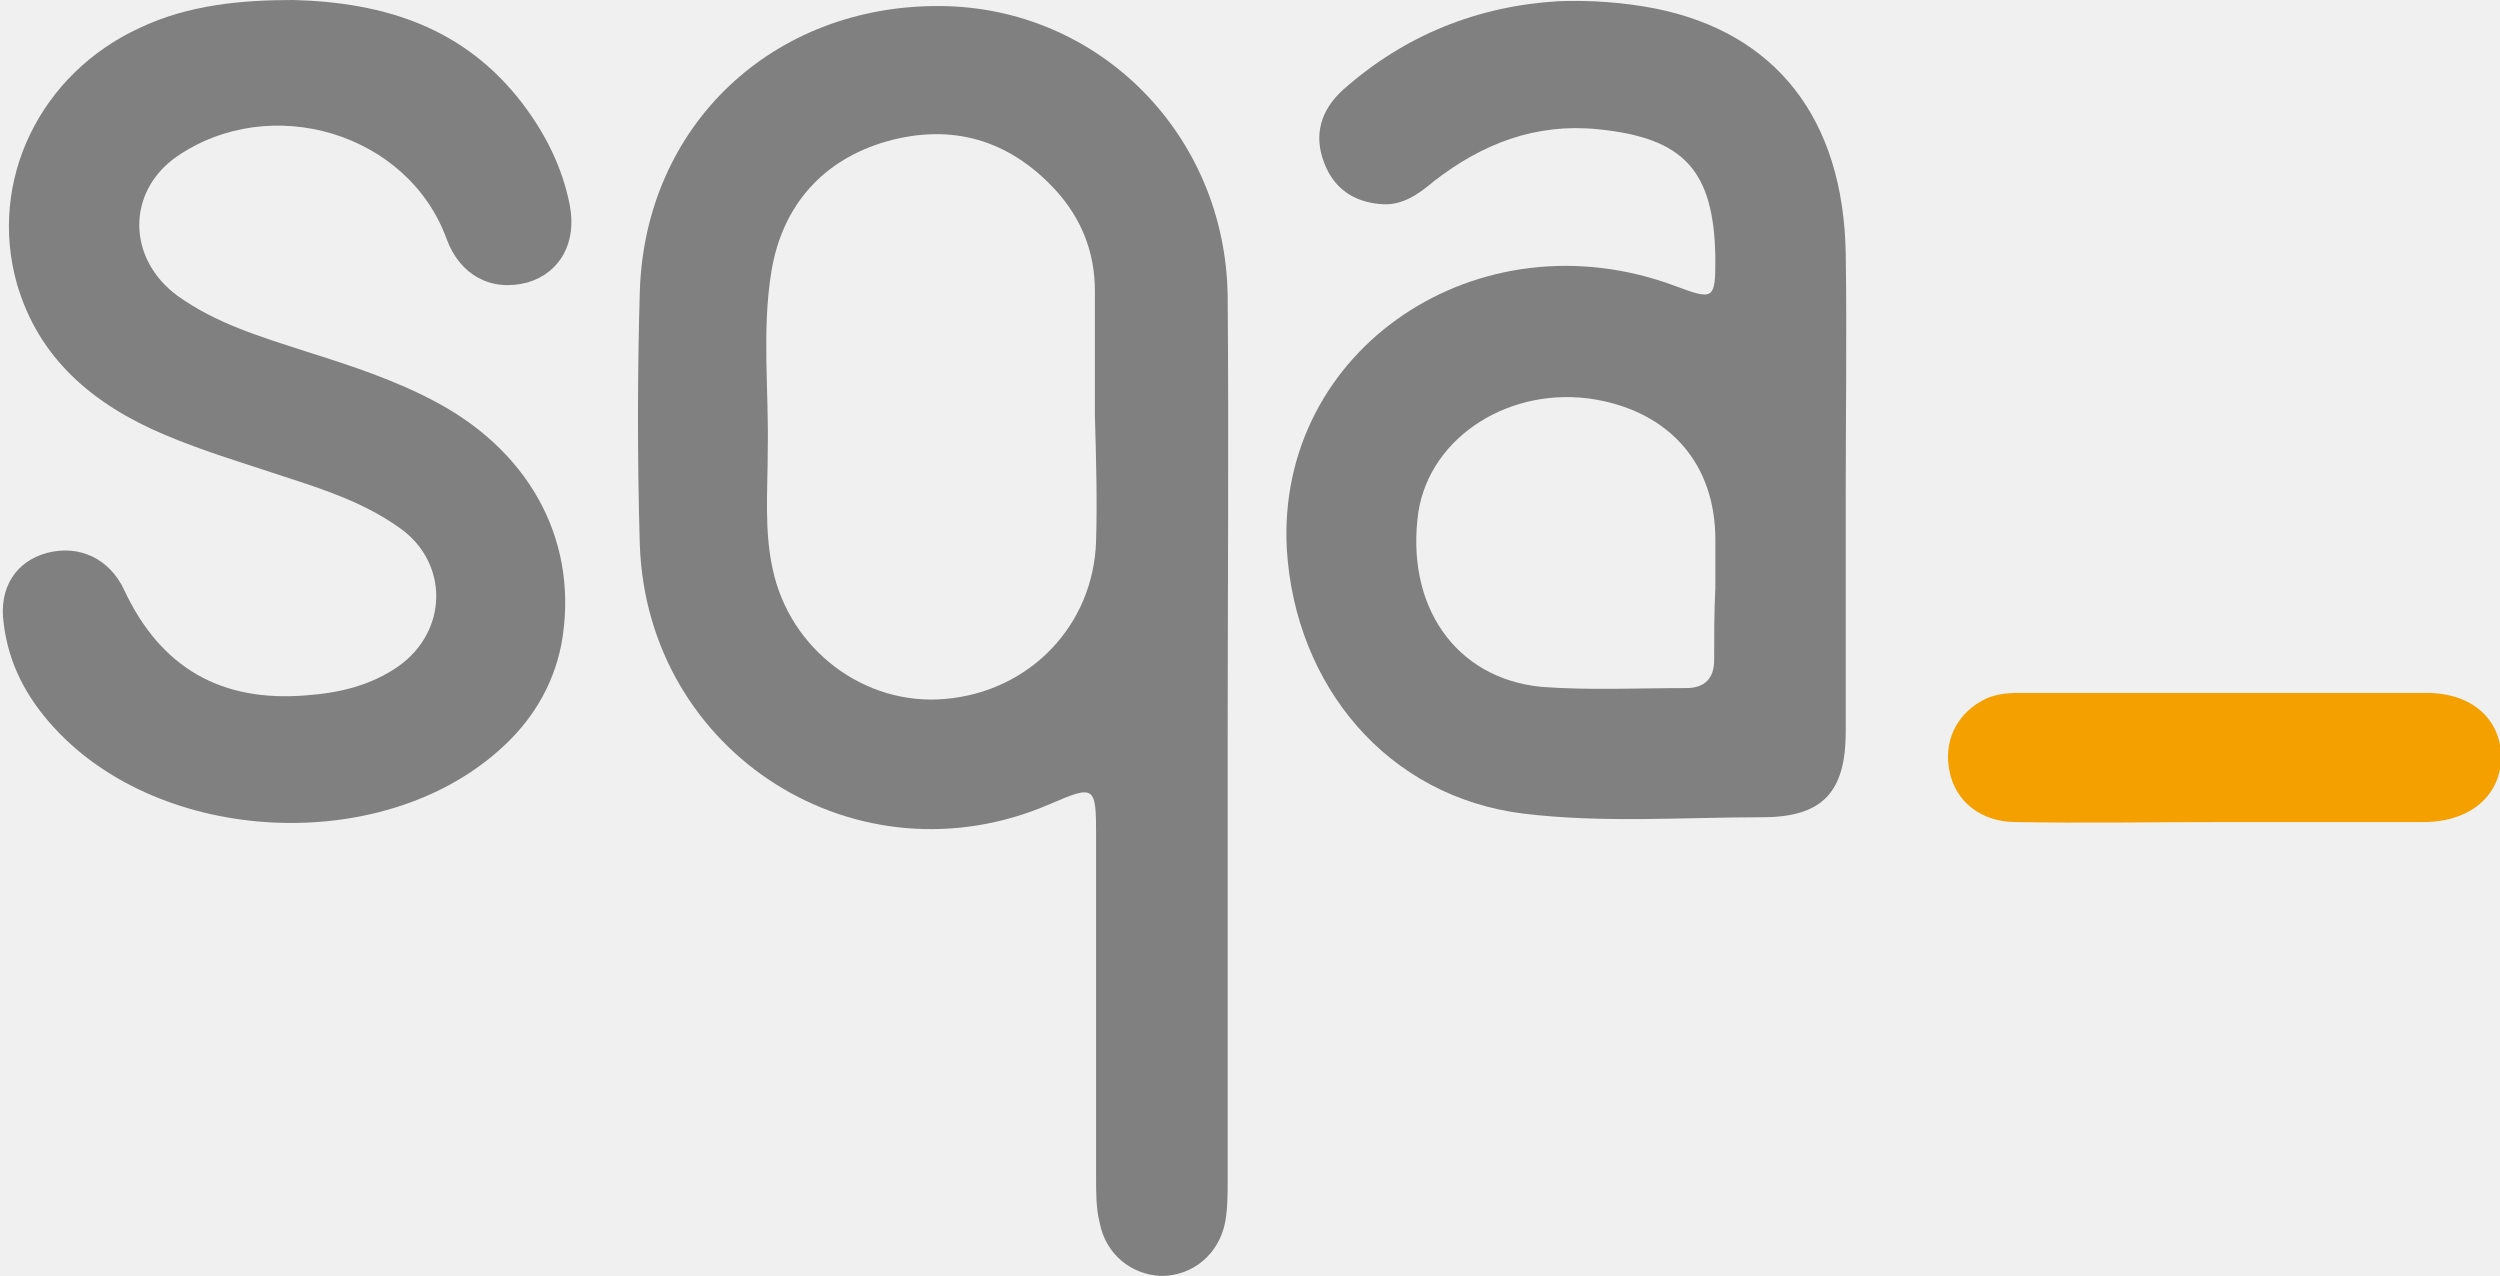
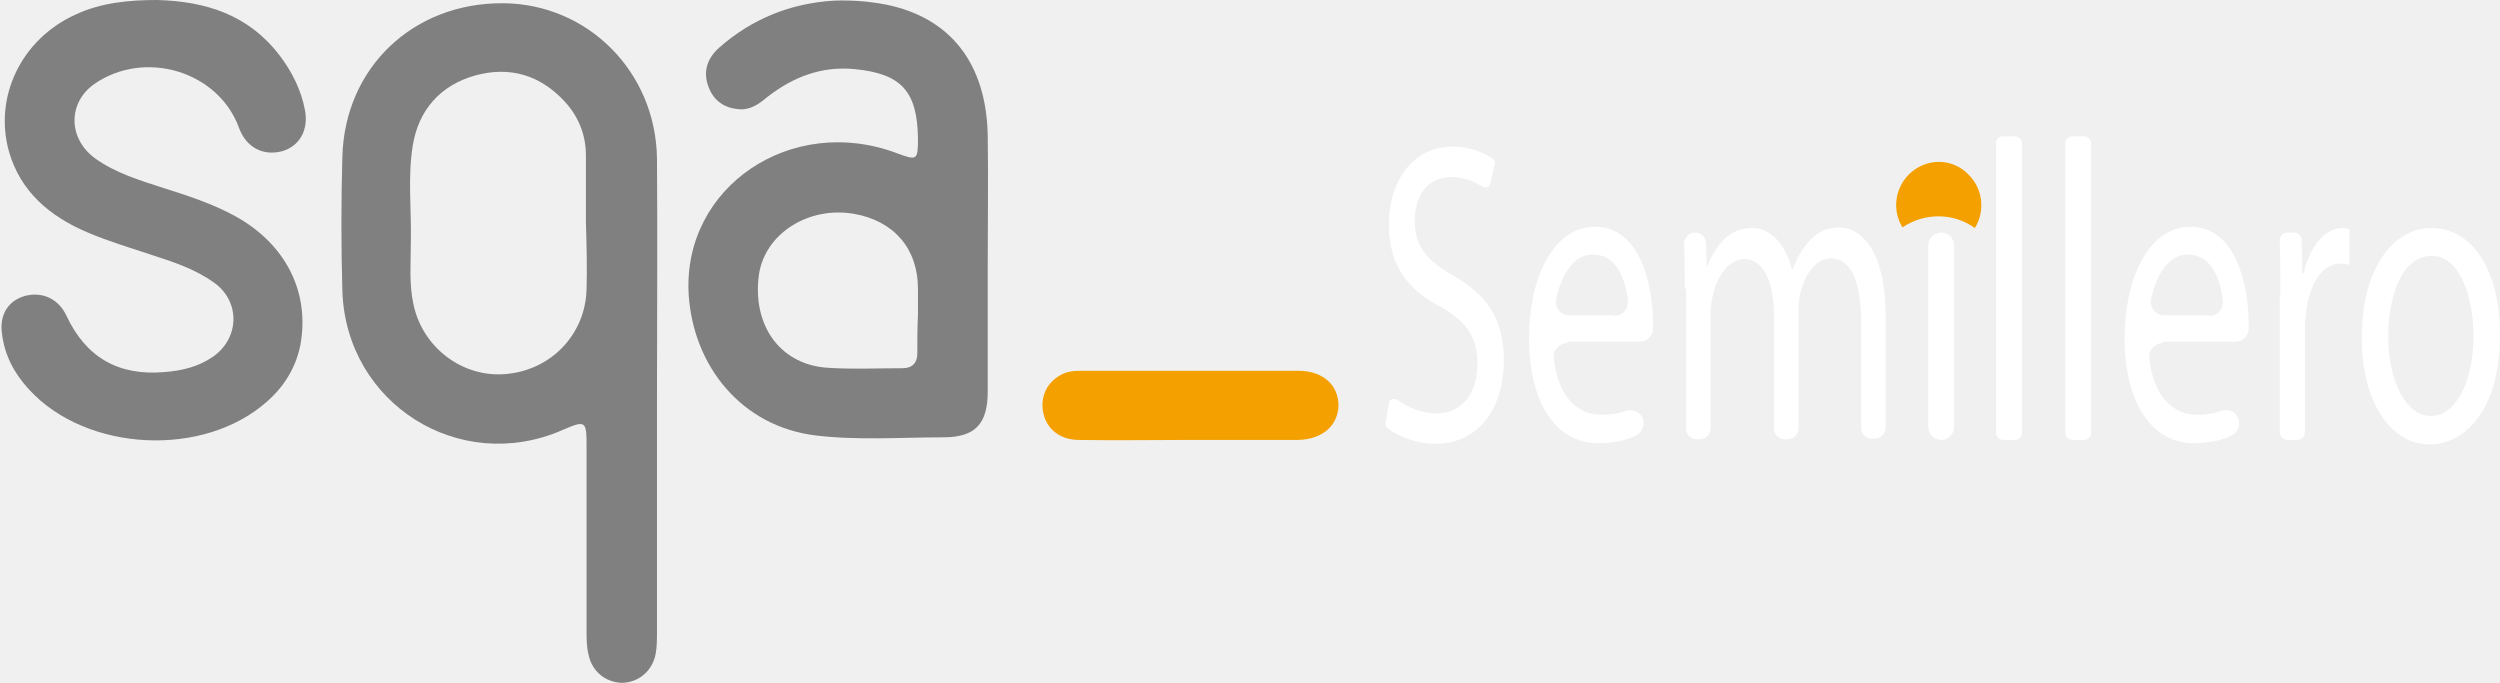
- <svg xmlns="http://www.w3.org/2000/svg" version="1.1" x="0px" y="0px" width="207.1px" height="105.7px" viewBox="0 0 207.1 105.7" style="overflow:visible;enable-background:new 0 0 207.1 105.7;" xml:space="preserve">
+ <svg xmlns="http://www.w3.org/2000/svg" version="1.1" x="0px" y="0px" width="387px" height="105.7px" viewBox="0 0 387 105.7" style="overflow:visible;enable-background:new 0 0 387 105.7;" xml:space="preserve">
  <style type="text/css">
	.st0{fill:#808080;}
	.st1{fill:#F3A000;}
+ 	.st2{fill:#FFFFFF;}
</style>
  <defs>
</defs>
  <g>
-     <path class="st0" d="M24.3,0c7.6,0.2,14.2,2.3,19,8.6c1.9,2.5,3.3,5.3,3.9,8.4c0.6,3.1-0.8,5.6-3.5,6.4c-3,0.8-5.6-0.6-6.7-3.6   c-3.2-8.8-14.6-12.2-22.4-6.8c-4.1,2.9-4.1,8.4,0.1,11.5c3.2,2.3,6.9,3.4,10.6,4.6c3.8,1.2,7.5,2.4,11,4.3   c7.9,4.3,11.7,11.8,10.2,20c-0.7,3.5-2.5,6.4-5.1,8.7c-9.8,8.8-28,7.9-36.9-1.8c-2.3-2.5-3.8-5.3-4.2-8.7c-0.4-2.9,1-5.1,3.6-5.8   c2.7-0.7,5.2,0.5,6.4,3.1c3,6.4,8,9.3,15.1,8.7c2.7-0.2,5.3-0.8,7.6-2.4c4.1-2.9,4.2-8.5,0.2-11.4c-2.9-2.1-6.2-3.2-9.6-4.3   c-3.3-1.1-6.7-2.1-10-3.5C7.7,33.5,3.2,29.7,1.4,23.5C-1,15,3.3,6.1,11.6,2.3C15.6,0.4,20,0,24.3,0z" />
-     <path class="st0" d="M152.9,21c-0.2-11.2-5.8-18.3-15.8-20.3c-2.6-0.5-5.3-0.7-8-0.6c-6.7,0.4-12.7,2.8-17.8,7.3   c-1.9,1.7-2.5,3.8-1.6,6.1c0.8,2.1,2.4,3.2,4.6,3.4c1.8,0.2,3.2-0.8,4.5-1.9c4-3.1,8.4-4.8,13.5-4.3c7.2,0.7,9.7,3.4,9.8,10.7   c0,3.4-0.1,3.5-3.3,2.3c-16.3-6.1-33.1,5.2-32.2,21.8c0.7,11.3,8.3,20.5,19.6,21.9c6.6,0.8,13.2,0.3,19.8,0.3c5,0,6.9-2.1,6.9-7.1   c0-6.5,0-13.1,0-19.6C152.9,34.4,153,27.7,152.9,21z M142,54.7c0,1.5-0.8,2.3-2.3,2.3c-4,0-8.1,0.2-12-0.1   c-7.2-0.7-11.3-6.8-10.2-14.5c1-6.3,7.7-10.5,14.7-9.3c6.2,1.1,9.9,5.4,9.9,11.6c0,1.3,0,2.7,0,4c0,0,0,0,0,0   C142,50.7,142,52.7,142,54.7z" />
-     <path class="st0" d="M101.7,24.5C101.5,11.1,91,0.6,77.9,0.5C64,0.4,53.4,10.4,53,24.2c-0.2,6.9-0.2,13.9,0,20.9   c0.6,17.4,18.1,28.4,34,21.5c3.7-1.6,3.8-1.5,3.8,2.6c0,9.5,0,18.9,0,28.4c0,1.3,0,2.5,0.3,3.7c0.5,2.6,2.6,4.3,5.1,4.4   c2.6,0,4.8-1.8,5.3-4.5c0.2-1.1,0.2-2.3,0.2-3.5c0-12,0-24,0-35.9c0,0,0,0,0,0C101.7,49.3,101.8,36.9,101.7,24.5z M90.8,44.8   c-0.2,7-5.5,12.5-12.5,13.1c-6.7,0.6-12.9-4.1-14.3-10.8c-0.7-3.2-0.4-6.5-0.4-9.8c0.1-4.9-0.5-9.9,0.3-14.8   c0.9-5.5,4.3-9.3,9.6-10.8c5.4-1.5,10.1-0.1,13.9,4c2.2,2.4,3.3,5.2,3.3,8.4c0,3.4,0,6.9,0,10.3C90.8,37.9,90.9,41.4,90.8,44.8z" />
-     <path class="st1" d="M184.1,68.1c-5.7,0-11.4,0.1-17.1,0c-2.9,0-5-1.7-5.5-4.2c-0.5-2.4,0.5-4.6,2.6-5.8c1-0.6,2.1-0.7,3.2-0.7   c11.2,0,22.5,0,33.7,0c3.8,0,6.2,2.2,6.2,5.4c-0.1,3.1-2.5,5.2-6.2,5.3C195.3,68.1,189.7,68.1,184.1,68.1   C184.1,68.1,184.1,68.1,184.1,68.1z" />
+     <g>
+       <path class="st0" d="M24.3,0c7.6,0.2,14.2,2.3,19,8.6c1.9,2.5,3.3,5.3,3.9,8.4c0.6,3.1-0.8,5.6-3.5,6.4c-3,0.8-5.6-0.6-6.7-3.6    c-3.2-8.8-14.6-12.2-22.4-6.8c-4.1,2.9-4.1,8.4,0.1,11.5c3.2,2.3,6.9,3.4,10.6,4.6c3.8,1.2,7.5,2.4,11,4.3    c7.9,4.3,11.7,11.8,10.2,20c-0.7,3.5-2.5,6.4-5.1,8.7c-9.8,8.8-28,7.9-36.9-1.8c-2.3-2.5-3.8-5.3-4.2-8.7c-0.4-2.9,1-5.1,3.6-5.8    c2.7-0.7,5.2,0.5,6.4,3.1c3,6.4,8,9.3,15.1,8.7c2.7-0.2,5.3-0.8,7.6-2.4c4.1-2.9,4.2-8.5,0.2-11.4c-2.9-2.1-6.2-3.2-9.6-4.3    c-3.3-1.1-6.7-2.1-10-3.5C7.7,33.5,3.2,29.7,1.4,23.5C-1,15,3.3,6.1,11.6,2.3C15.6,0.4,20,0,24.3,0z" />
+       <path class="st0" d="M152.9,21c-0.2-11.2-5.8-18.3-15.8-20.3c-2.6-0.5-5.3-0.7-8-0.6c-6.7,0.4-12.7,2.8-17.8,7.3    c-1.9,1.7-2.5,3.8-1.6,6.1c0.8,2.1,2.4,3.2,4.6,3.4c1.8,0.2,3.2-0.8,4.5-1.9c4-3.1,8.4-4.8,13.5-4.3c7.2,0.7,9.7,3.4,9.8,10.7    c0,3.4-0.1,3.5-3.3,2.3c-16.3-6.1-33.1,5.2-32.2,21.8c0.7,11.3,8.3,20.5,19.6,21.9c6.6,0.8,13.2,0.3,19.8,0.3c5,0,6.9-2.1,6.9-7.1    c0-6.5,0-13.1,0-19.6C152.9,34.4,153,27.7,152.9,21z M142,54.7c0,1.5-0.8,2.3-2.3,2.3c-4,0-8.1,0.2-12-0.1    c-7.2-0.7-11.3-6.8-10.2-14.5c1-6.3,7.7-10.5,14.7-9.3c6.2,1.1,9.9,5.4,9.9,11.6c0,1.3,0,2.7,0,4c0,0,0,0,0,0    C142,50.7,142,52.7,142,54.7z" />
+       <path class="st0" d="M101.7,24.5C101.5,11.1,91,0.6,77.9,0.5C64,0.4,53.4,10.4,53,24.2c-0.2,6.9-0.2,13.9,0,20.9    c0.6,17.4,18.1,28.4,34,21.5c3.7-1.6,3.8-1.5,3.8,2.6c0,9.5,0,18.9,0,28.4c0,1.3,0,2.5,0.3,3.7c0.5,2.6,2.6,4.3,5.1,4.4    c2.6,0,4.8-1.8,5.3-4.5c0.2-1.1,0.2-2.3,0.2-3.5c0-12,0-24,0-35.9c0,0,0,0,0,0C101.7,49.3,101.8,36.9,101.7,24.5z M90.8,44.8    c-0.2,7-5.5,12.5-12.5,13.1c-6.7,0.6-12.9-4.1-14.3-10.8c-0.7-3.2-0.4-6.5-0.4-9.8c0.1-4.9-0.5-9.9,0.3-14.8    c0.9-5.5,4.3-9.3,9.6-10.8c5.4-1.5,10.1-0.1,13.9,4c2.2,2.4,3.3,5.2,3.3,8.4c0,3.4,0,6.9,0,10.3C90.8,37.9,90.9,41.4,90.8,44.8z" />
+       <path class="st1" d="M184.1,68.1c-5.7,0-11.4,0.1-17.1,0c-2.9,0-5-1.7-5.5-4.2c-0.5-2.4,0.5-4.6,2.6-5.8c1-0.6,2.1-0.7,3.2-0.7    c11.2,0,22.5,0,33.7,0c3.8,0,6.2,2.2,6.2,5.4c-0.1,3.1-2.5,5.2-6.2,5.3C195.3,68.1,189.7,68.1,184.1,68.1    C184.1,68.1,184.1,68.1,184.1,68.1z" />
+     </g>
+     <g>
+       <path class="st2" d="M215,62.4c0.1-0.6,0.8-0.8,1.3-0.5c1.7,1.2,3.8,2.1,6,2.1c4,0,6.4-3.1,6.4-7.6c0-4.2-1.6-6.6-5.7-8.9    c-5-2.6-8-6.4-8-12.7c0-7,3.9-12.1,9.8-12.1c2.8,0,4.9,0.9,6.3,1.9c0.3,0.2,0.4,0.5,0.3,0.8l-0.7,3c-0.1,0.5-0.7,0.8-1.2,0.5    c-1.1-0.7-2.8-1.5-4.8-1.5c-4.2,0-5.7,3.6-5.7,6.7c0,4.2,1.9,6.2,6,8.6c5.1,2.9,7.8,6.6,7.8,13.1c0,6.9-3.5,12.9-10.7,12.9    c-2.7,0-5.7-1.1-7.4-2.5c-0.2-0.2-0.3-0.5-0.2-0.8L215,62.4z" />
+       <path class="st2" d="M242.6,53.1c-1.2,0-2.2,1.1-2.1,2.3c0.7,6.2,3.8,8.8,7.4,8.8c1.5,0,2.7-0.2,3.8-0.6c1.2-0.4,2.5,0.3,2.7,1.6    v0c0.1,0.9-0.3,1.8-1.1,2.2c-1.4,0.7-3.4,1.2-5.9,1.2c-6.7,0-10.7-6.5-10.7-16.2c0-9.7,3.9-17.3,10.2-17.3c7.1,0,9,9.2,9,15.1    c0,0.2,0,0.5,0,0.7c0,1.1-1,2-2.1,2H242.6z M249.9,48.9c1.3,0,2.2-1.1,2.1-2.4c-0.4-3.4-1.8-7.1-5.4-7.1c-3.2,0-5,3.5-5.7,6.9    c-0.3,1.3,0.7,2.5,2,2.5H249.9z" />
+       <path class="st2" d="M260.8,44.7c0-2.6,0-4.8-0.1-6.9c0-1,0.7-1.8,1.7-1.8l0,0c0.9,0,1.7,0.7,1.7,1.7l0.1,3.5h0.1    c1.2-3,3.2-5.9,6.9-5.9c3,0,5.2,2.6,6.2,6.4h0.1c0.7-1.8,1.5-3.2,2.4-4.2c1.3-1.5,2.8-2.3,4.8-2.3c2.9,0,7.2,2.8,7.2,13.9v17.1    c0,1-0.8,1.7-1.7,1.7h-0.4c-1,0-1.7-0.8-1.7-1.7V49.9c0-6.2-1.5-9.9-4.7-9.9c-2.3,0-4,2.5-4.7,5.3c-0.2,0.8-0.3,1.9-0.3,2.9v18.1    c0,1-0.8,1.7-1.7,1.7h-0.4c-1,0-1.7-0.8-1.7-1.7V48.9c0-5.1-1.5-8.8-4.6-8.8c-2.5,0-4.3,2.9-4.9,5.8c-0.2,0.9-0.3,1.9-0.3,2.8    v17.6c0,1-0.8,1.7-1.7,1.7h-0.4c-1,0-1.7-0.8-1.7-1.7V44.7z" />
+       <path class="st2" d="M298.5,66.1V38c0-1.1,0.9-2,2-2l0,0c1.1,0,2,0.9,2,2v28.1c0,1.1-0.9,2-2,2l0,0    C299.4,68.1,298.5,67.2,298.5,66.1z" />
+       <path class="st2" d="M310.1,21.1h1.8c0.6,0,1.1,0.5,1.1,1.1V67c0,0.6-0.5,1.1-1.1,1.1h-1.8c-0.6,0-1.1-0.5-1.1-1.1V22.1    C309,21.5,309.5,21.1,310.1,21.1z" />
+       <path class="st2" d="M320.8,21.1h1.8c0.6,0,1.1,0.5,1.1,1.1V67c0,0.6-0.5,1.1-1.1,1.1h-1.8c-0.6,0-1.1-0.5-1.1-1.1V22.2    C319.7,21.6,320.2,21.1,320.8,21.1z" />
+       <path class="st2" d="M334.8,53.1c-1.2,0-2.2,1.1-2.1,2.3c0.7,6.2,3.8,8.8,7.4,8.8c1.5,0,2.7-0.2,3.8-0.6c1.2-0.4,2.5,0.3,2.7,1.6    v0c0.1,0.9-0.3,1.8-1.1,2.2c-1.4,0.7-3.4,1.2-5.9,1.2c-6.7,0-10.7-6.5-10.7-16.2c0-9.7,3.9-17.3,10.2-17.3c7.1,0,9,9.2,9,15.1    c0,0.2,0,0.5,0,0.7c0,1.1-1,2-2.1,2H334.8z M342,48.9c1.3,0,2.2-1.1,2.1-2.4c-0.4-3.4-1.8-7.1-5.4-7.1c-3.2,0-5,3.5-5.7,6.9    c-0.3,1.3,0.7,2.5,2,2.5H342z" />
+       <path class="st2" d="M353,46c0-3.2,0-6.1-0.1-8.7c0-0.7,0.5-1.3,1.2-1.3h1c0.7,0,1.2,0.5,1.2,1.2l0.1,5.1h0.2c1-4.3,3.4-7,6-7    c0.5,0,0.8,0.1,1.1,0.2V41c-0.4-0.1-0.8-0.2-1.4-0.2c-2.8,0-4.8,3.1-5.3,7.5c-0.1,0.8-0.2,1.7-0.2,2.7v15.9c0,0.7-0.6,1.2-1.2,1.2    h-1.5c-0.7,0-1.2-0.6-1.2-1.2V46z" />
+       <path class="st2" d="M387,51.8c0,11.9-5.6,17-10.9,17c-5.9,0-10.5-6.4-10.5-16.5c0-10.7,4.8-17,10.8-17    C382.8,35.3,387,42,387,51.8z M369.7,52.1c0,7,2.8,12.3,6.6,12.3c3.8,0,6.6-5.2,6.6-12.5c0-5.4-1.9-12.3-6.5-12.3    C371.7,39.7,369.7,46,369.7,52.1z" />
+     </g>
  </g>
+   <path class="st1" d="M295.5,27c-2.2,2.2-2.6,5.6-1,8.2c3.4-2.3,7.9-2.3,11.2,0.1c1.6-2.5,1.3-6-0.9-8.2  C302.3,24.4,298.1,24.4,295.5,27z" />
</svg>
